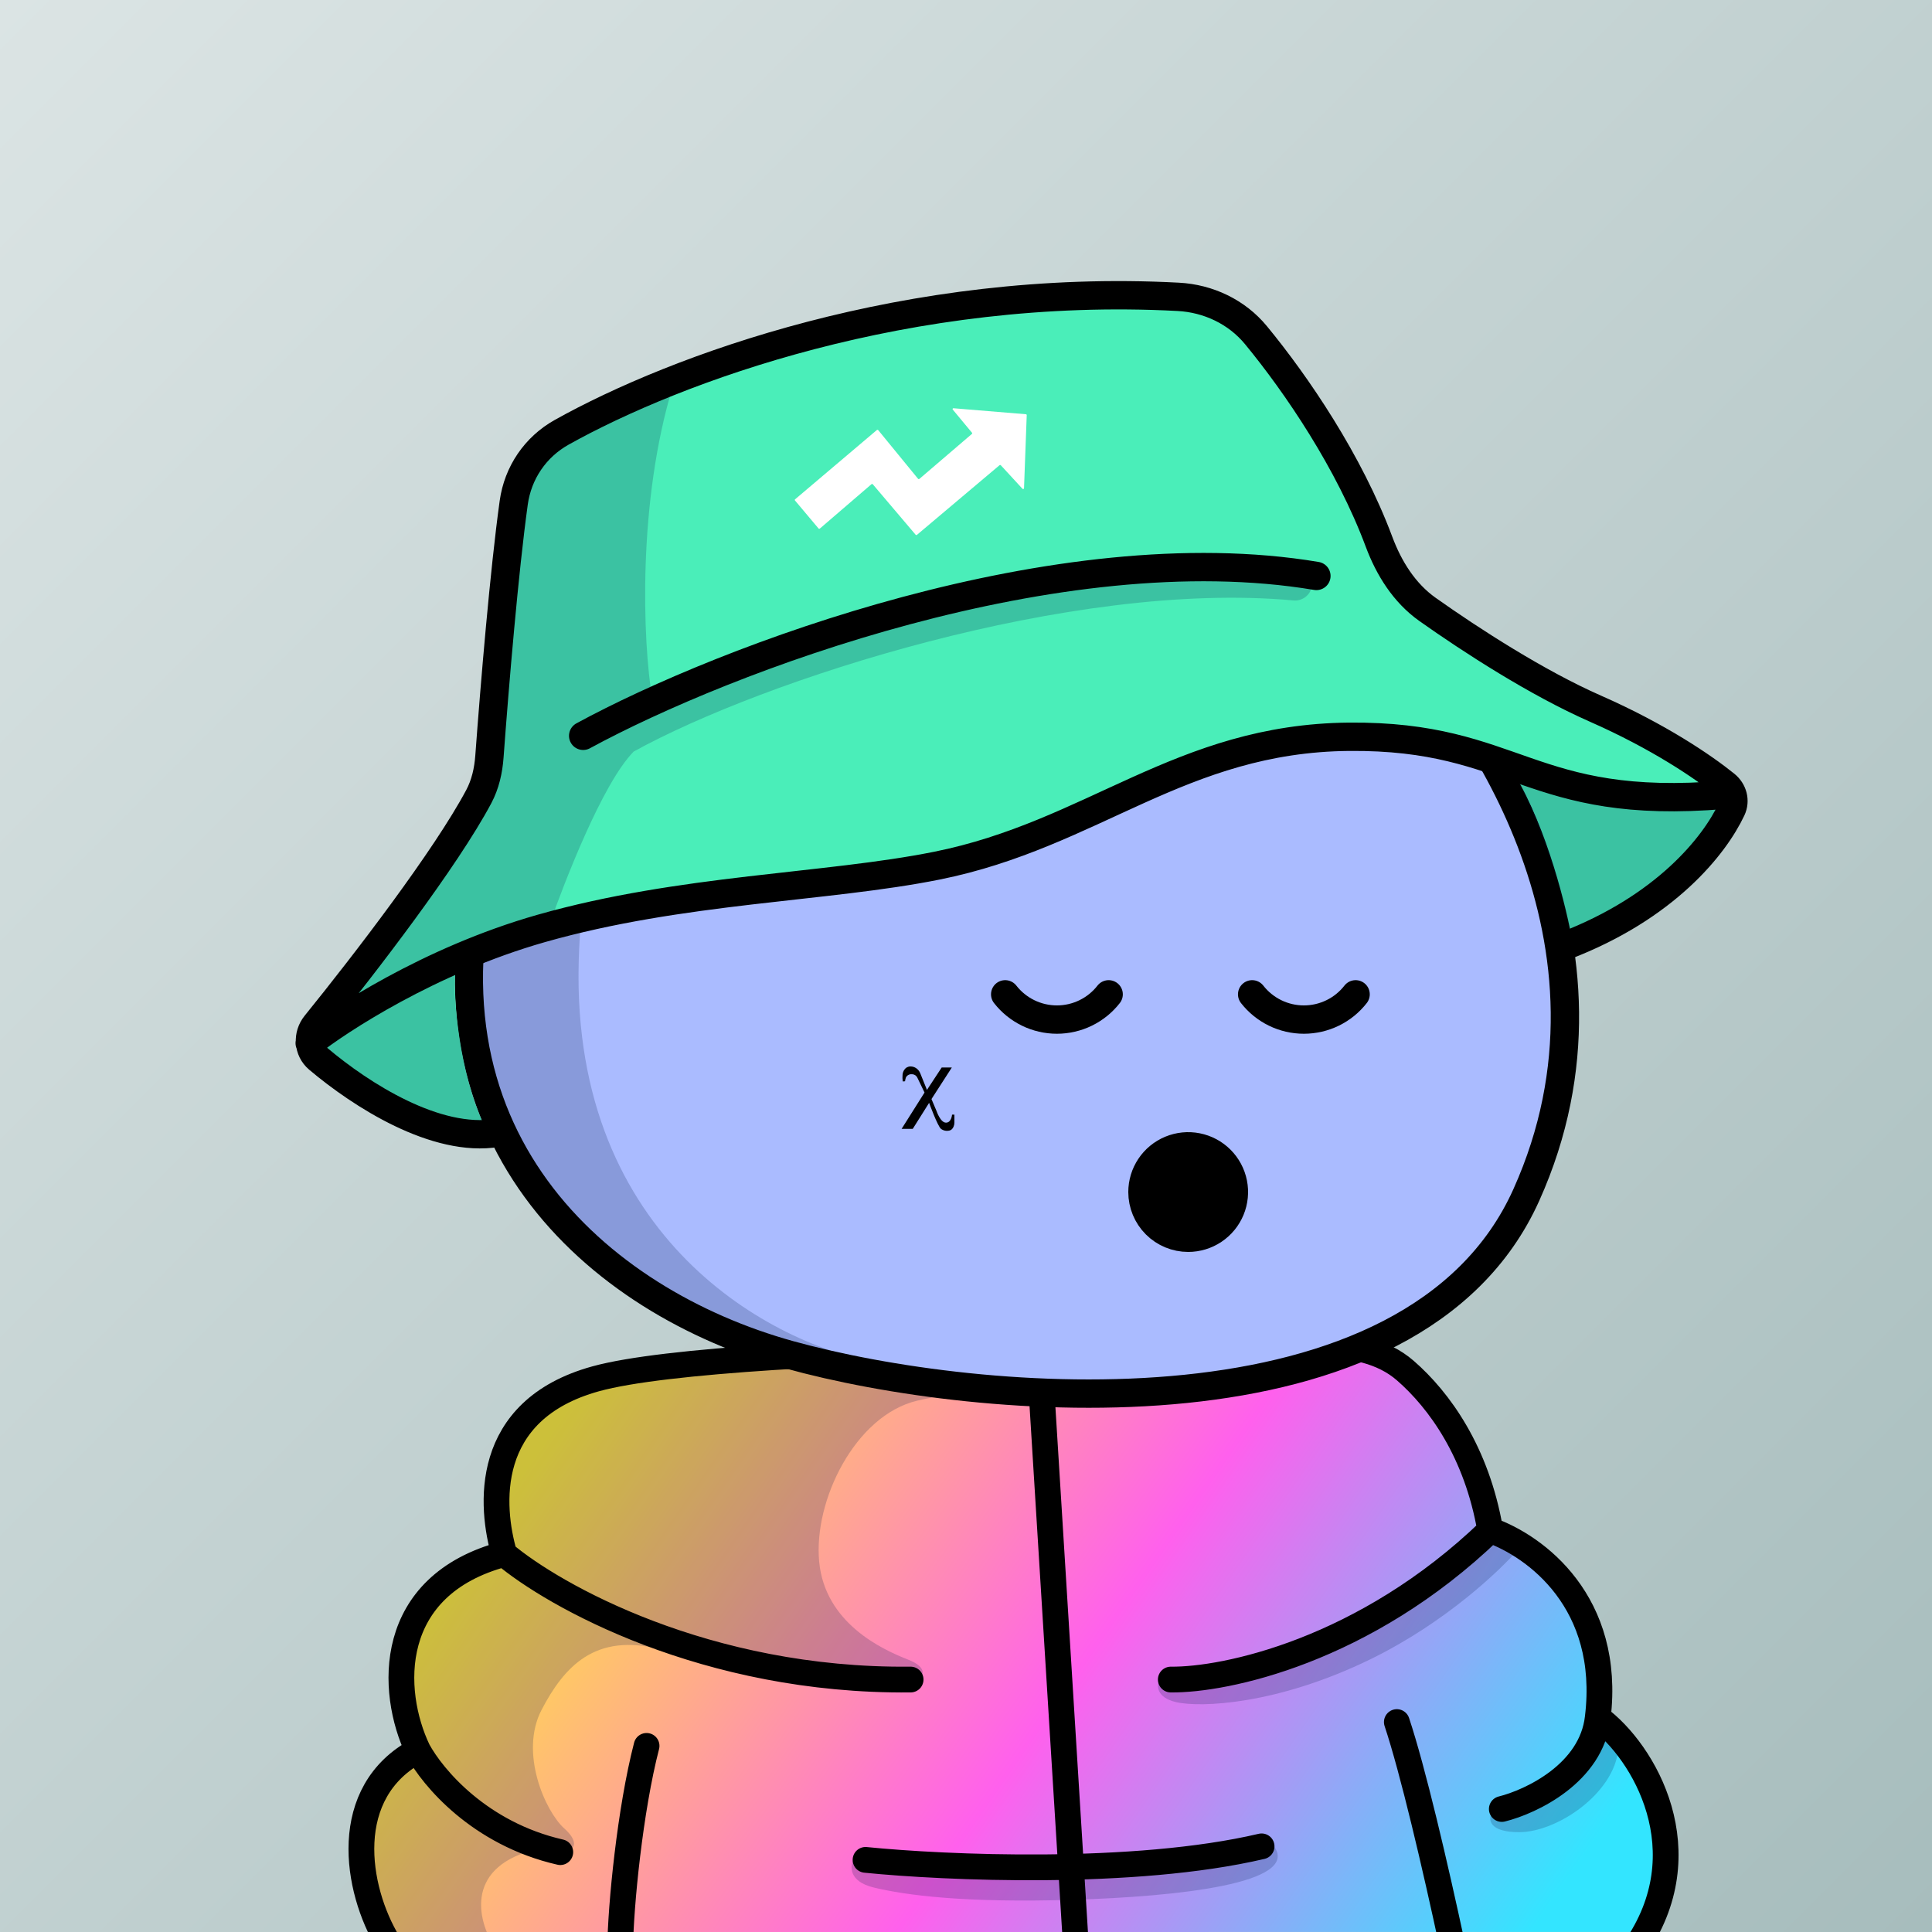
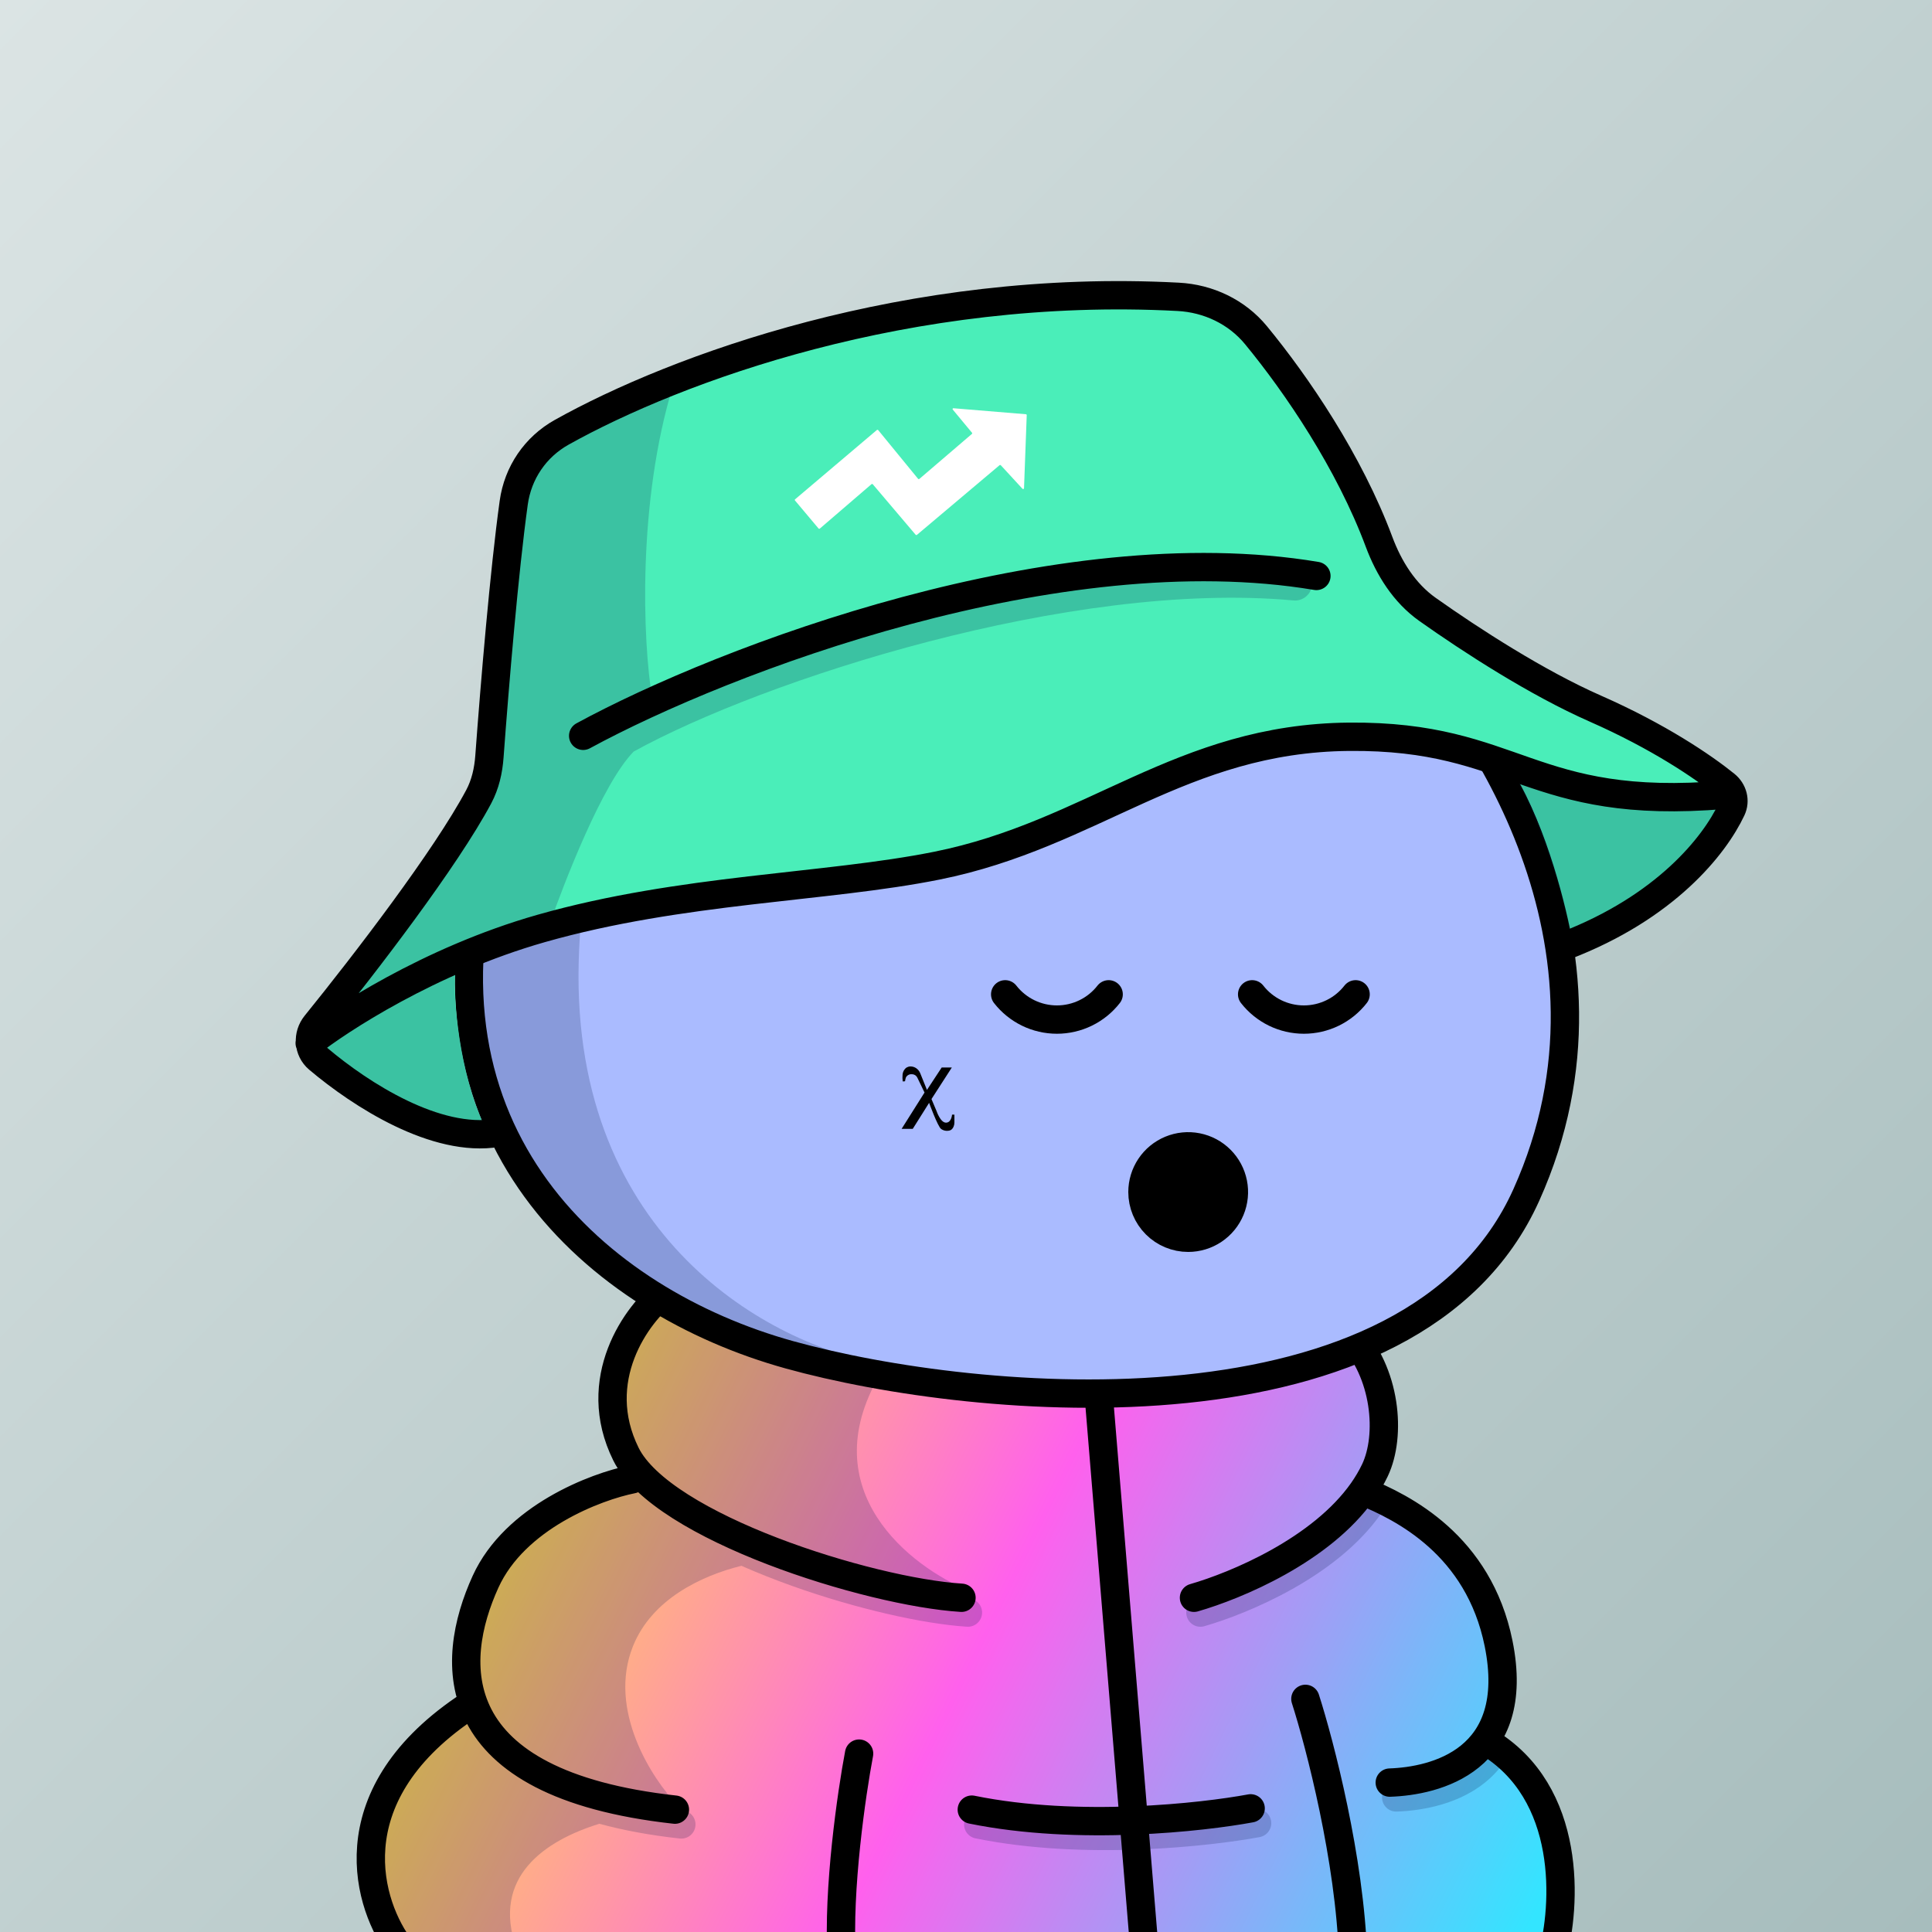
<svg xmlns="http://www.w3.org/2000/svg" preserveAspectRatio="xMidYMin meet" fill="none" viewBox="0 0 1500 1500">
  <g>
    <path fill="url(#prefix__paint0_linear_53_28788)" d="M0 0h1500v1500H0z" />
    <defs>
      <linearGradient id="prefix__paint0_linear_53_28788" x1="0" y1="0" x2="1500" y2="1500" gradientUnits="userSpaceOnUse">
        <stop stop-color="#DBE4E4" />
        <stop offset="1" stop-color="#A7BDBD" />
      </linearGradient>
    </defs>
-     <g clip-path="url(#prefix__clip0_53_27868)">
-       <path d="M295.8 1500s-47.94-91.54 28.64-134.76c0 0-62-101.54 67.13-159.88 0 0-37.4-104.09 81.15-137.65 0 0 144.28-18.07 334.85-18.07 0 0 171.93-9.14 272.93 4.86 0 0 48.6 26.91 76.51 133.04 0 0 102.26 45.87 83.4 145.87 0 0 95.08 77.12 34 166.56l-978.61.03z" fill="url(#prefix__paint0_linear_53_27868)" />
-       <path d="M413.5 1436.5c-54 14.8-41.833 56.83-29 76H309c-8.833-12.83-26.5-48.1-26.5-86.5s29.667-63.33 44.5-71l-18-50c3.833-14.67 16.4-49.7 36-72.5 18.829-21.9 42.242-22.8 52.773-20.32-4.833-2.49-11.288-20.19-5.773-77.18 6-62 116.5-77.5 171-77.5l241.5-11 7 36c-17.167-2.17-61.1-4.2-99.5 5-48 11.5-80.5 77.5-76 125s48.5 68 69 76c16.4 6.4 11.5 13.67 7 16.5-49.667-3.83-159.1-14.1-199.5-24.5-50.5-13-74.5 13.5-92 47s3 79 17.5 92c11.6 10.4 7.5 15.67 4 17h-28.5zM678.5 1465.5c-20-4.8-18.667-17-15.5-22.5l169.5 1.5 157-10.5c19 28-73 38.5-157 41s-129-3.5-154-9.5zM913 1321.5c-15.2-3.6-15-12.83-13-17l49-6.5c2.333-3.33 20.5-12.3 74.5-21.5s109.83-61.5 131-86.5l25.5 11.5c-14.33 17-57.5 58.1-115.5 86.5-72.5 35.5-132.5 38-151.5 33.5zM1179.5 1422.5c-23.2 0-24-9.67-21.5-14.5 37.6-11.6 66.67-41.83 76.5-55.5 8.5-9.83 24.8-22.5 22 5.5-3.5 35-48 64.5-77 64.5z" fill="#001647" fill-opacity=".2" />
-       <path d="M1084.5 1337c12.33 37 29.5 110.3 43.5 175.5m-646.5 0c.333-32.83 7.7-107.6 20.5-157M301.5 1508.5c-25.5-42-37.6-117.3 23-149.5m0 0c-22-46-25-128.1 67-152.5m-67 152.5c11.333 20.83 47.5 64.6 110.5 79m-43.5-231.5c-10.5-36.17-17.4-111.6 71-136 53.112-14.66 199.972-21.87 344-24.82m-415 160.82c38.167 32.17 156.3 99.1 315.5 97.5m450-116c-10.37-60.53-39.49-100.92-65.94-123.9-17.73-15.41-41.66-19.79-65.15-19.96-61.49-.42-140.02-.09-219.41 1.54M1157 1188c35.17 12.5 94.3 55.9 83.5 145.5M1157 1188c-97.6 94-206 116.5-248 116m331.5 29.5c35.83 26.17 81.7 104.2 28.5 180m-28.5-180c-4.8 43.2-51.67 65.33-74.5 71m-330.5 109l-29-467.82M672 1444c61.333 6.17 208.7 12.7 307.5-10.5" stroke="#000" stroke-width="20" stroke-linecap="round" />
+     <g clip-path="url(#clip0_483_532)">
+       <path d="M366.5 1327.5C264.5 1394.3 286.333 1481.33 310 1516.5L1208 1510C1237.2 1434.8 1183.17 1369.33 1152.5 1346C1198.9 1256 1109.83 1182.17 1059.5 1156.5C1089.1 1116.1 1063.83 1061 1047.5 1038.5C819.5 1116.1 602.5 1048.83 522.5 1005.5C452.9 1045.5 475.833 1117.83 496 1149C358.8 1177.8 352.5 1280 366.5 1327.5Z" fill="url(#paint0_linear_483_532)" />
+       <path d="M1069.32 1160.2C1064.35 1156.71 1057.49 1157.91 1054 1162.88C1039.23 1183.91 1016.26 1201.27 992.35 1214.66C968.55 1227.99 944.65 1236.92 928.96 1241.44C923.12 1243.12 919.75 1249.21 921.43 1255.05C923.11 1260.89 929.2 1264.26 935.04 1262.58C952.15 1257.66 977.65 1248.11 1003.1 1233.85C1028.44 1219.66 1054.57 1200.33 1072 1175.52C1075.49 1170.55 1074.29 1163.69 1069.32 1160.2Z" fill="#001647" fill-opacity="0.2" />
+       <path d="M1164.1 1354.75C1159.24 1351.11 1152.34 1352.1 1148.7 1356.96C1133.03 1377.87 1104.14 1383.83 1083.64 1384.51C1077.57 1384.71 1072.81 1389.8 1073.01 1395.87C1073.21 1401.94 1078.3 1406.7 1084.37 1406.5C1106.4 1405.77 1144.34 1399.48 1166.31 1370.15C1169.95 1365.29 1168.97 1358.39 1164.1 1354.75Z" fill="#001647" fill-opacity="0.2" />
+       <path d="M974 1404.68C955.73 1408.06 923.06 1412.42 884.83 1413.9C846.05 1415.41 802.01 1413.94 761.7 1405.72C755.75 1404.51 749.94 1408.35 748.72 1414.3C747.51 1420.25 751.35 1426.06 757.3 1427.28C799.95 1435.98 845.9 1437.43 885.68 1435.89C924.97 1434.36 958.69 1429.89 978 1426.32C983.97 1425.21 987.92 1419.48 986.82 1413.5C985.72 1407.53 979.98 1403.58 974 1404.68Z" fill="#001647" fill-opacity="0.2" />
+       <path d="M526 1158.5L571 1186L615.26 1203.5L680 1225L731.5 1232.5L752.18 1235C707.21 1216.67 630.42 1157.5 683 1067.5L509.66 1009L484 1061.5L480 1115L501 1137.5L526 1158.5Z" fill="#001647" fill-opacity="0.2" />
+       <path d="M575.64 1215.68C588.5 1221.37 601.86 1226.63 615.26 1231.41C664.47 1248.96 716.66 1260.84 750.81 1262.98C756.87 1263.36 762.1 1258.75 762.48 1252.69C762.86 1246.63 758.25 1241.41 752.19 1241.03C720.76 1239.07 670.68 1227.82 622.65 1210.7C574.19 1193.42 530.41 1171.05 509.66 1148.1C505.59 1143.59 498.63 1143.24 494.12 1147.32C493.29 1148.07 492.61 1148.91 492.06 1149.82L491.49 1149.51L400.99 1186.01L372.99 1242.51L360.99 1305.51L372.66 1327.65C371.89 1327.77 371.12 1327.97 370.37 1328.26L363.99 1321.01L321.49 1356.01L287 1432L300.5 1513H401C381.17 1457.08 423.35 1428.94 465.37 1415.96C483.49 1420.94 504.21 1424.83 527.79 1427.43C533.83 1428.1 539.26 1423.74 539.93 1417.7C540.6 1411.66 536.24 1406.23 530.2 1405.56C520.59 1404.5 511.58 1403.23 503.1 1401.77L493.44 1398.36L525.99 1401.49C506.16 1380.99 471.49 1327.59 491.49 1277.99C506.17 1241.57 544.58 1223.41 575.63 1215.67L575.64 1215.68Z" fill="#001647" fill-opacity="0.2" />
+       <path d="M1013.5 1319C1024.83 1354.33 1048.1 1443.9 1050.5 1519.5M667 1361.5C661.166 1392.33 650.3 1467.1 653.5 1519.5M1205 1519.5C1216 1480.17 1221.2 1391.6 1154 1352M1079 1384C1114 1382.83 1181.89 1367 1163.5 1276C1148.04 1199.52 1089.25 1170.37 1058 1157.7M926.999 1240.5C959.802 1231.06 1025.8 1203.54 1058 1157.7M1058 1157.7C1061.62 1152.53 1064.82 1147.13 1067.5 1141.5C1080.32 1114.5 1076.3 1065.5 1047.5 1035.5C1019.19 1047.48 944.091 1070.65 852.5 1076.66M746.499 1240.5C674.499 1236 514.065 1185.63 485.999 1129C457.5 1071.5 493.833 1020 517.999 1002C574.999 1028.17 715.399 1080 820.999 1078C831.68 1077.8 842.194 1077.34 852.5 1076.66M491 1148.5C462.5 1154.17 399.8 1178 377 1228C348.5 1290.5 343 1385 524 1405M311.5 1513.5C285.667 1480.17 259.201 1396.2 360 1327M852.5 1076.66L880.255 1413.39M880.255 1413.39L889 1519.5M880.255 1413.39C919.011 1411.89 952.211 1407.48 971 1404M880.255 1413.39C840.971 1414.92 795.978 1413.46 754.5 1405" stroke="black" stroke-width="22" stroke-linecap="round" />
    </g>
    <defs>
-       <linearGradient id="prefix__paint0_linear_53_27868" x1="461" y1="1064" x2="1157" y2="1546" gradientUnits="userSpaceOnUse">
+       <linearGradient id="paint0_linear_483_532" x1="382.112" y1="1048.46" x2="1207.91" y2="1454.63" gradientUnits="userSpaceOnUse">
        <stop stop-color="#FFEB37" />
-         <stop offset=".522" stop-color="#FF60ED" />
+         <stop offset="0.479" stop-color="#FF60ED" />
        <stop offset="1" stop-color="#33E5FF" />
      </linearGradient>
-       <clipPath id="prefix__clip0_53_27868">
-         <path fill="#fff" d="M0 0h1500v1500H0z" />
+       <clipPath id="clip0_483_532">
+         <rect width="1500" height="1500" fill="white" />
      </clipPath>
    </defs>
    <g clip-path="url(#clip0_497_1194)">
      <path d="M379.667 654.812C432.345 471.574 618.472 401.981 699.114 390.653C740.985 382.718 849.655 375.215 949.364 408.675C980 418.956 1049.88 457.388 1091.92 499.818C1144.47 552.856 1272.97 732.052 1185.05 927.725C1097.12 1123.4 758.414 1092.29 612.749 1051.82C464.472 1010.63 314.48 881.563 379.667 654.812Z" fill="#AABBFF" />
      <path d="M449.293 747.204C454.734 531.068 585.306 432.345 649.911 410C432.292 459.565 365.296 655.455 364 747.204C377.99 984.871 584.496 1053.43 681 1058C601.498 1044.46 443.853 963.339 449.293 747.204Z" fill="#001647" fill-opacity="0.2" />
      <path d="M379.667 654.812C432.345 471.574 618.472 401.981 699.114 390.653C740.985 382.718 849.655 375.215 949.364 408.675C980 418.956 1049.88 457.388 1091.92 499.818C1144.47 552.856 1272.97 732.052 1185.05 927.725C1097.12 1123.4 758.414 1092.29 612.749 1051.82C464.472 1010.63 314.48 881.563 379.667 654.812Z" stroke="black" stroke-width="22" stroke-linecap="round" />
    </g>
    <defs>
      <clipPath id="prefix__clip0_299_662">
        <path fill="#fff" d="M0 0h1500v1500H0z" />
      </clipPath>
    </defs>
    <g clip-path="url(#clip0_624_3534)">
      <path d="M780.422 771.992C785.186 778.098 791.28 783.038 798.24 786.435C805.2 789.833 812.843 791.599 820.589 791.599C828.334 791.599 835.977 789.833 842.937 786.435C849.897 783.038 855.991 778.098 860.755 771.992" stroke="black" stroke-width="22" stroke-miterlimit="10" stroke-linecap="round" />
      <path d="M972.16 771.992C976.925 778.098 983.018 783.038 989.979 786.435C996.939 789.833 1004.58 791.599 1012.33 791.599C1020.07 791.599 1027.71 789.833 1034.68 786.435C1041.64 783.038 1047.73 778.098 1052.49 771.992" stroke="black" stroke-width="22" stroke-miterlimit="10" stroke-linecap="round" />
      <path d="M922.5 961C929.521 961 936.385 958.918 942.223 955.017C948.061 951.116 952.611 945.572 955.298 939.085C957.985 932.598 958.688 925.461 957.318 918.574C955.948 911.688 952.567 905.362 947.602 900.398C942.638 895.433 936.312 892.052 929.426 890.682C922.539 889.312 915.402 890.015 908.915 892.702C902.428 895.389 896.884 899.939 892.983 905.777C889.082 911.615 887 918.479 887 925.5C887 934.915 890.74 943.945 897.398 950.602C904.055 957.26 913.085 961 922.5 961Z" fill="black" stroke="black" stroke-width="22" stroke-miterlimit="10" stroke-linecap="round" />
    </g>
    <defs>
      <clipPath id="clip0_624_3534">
        <rect width="1500" height="1500" fill="white" />
      </clipPath>
    </defs>
    <g clip-path="url(#clip0_911_278)">
      <path d="M741 865.42V871.56C741.01 872.669 740.781 873.767 740.33 874.78C739.07 877.64 736.99 877.78 736.99 877.78C735.893 878.033 734.754 878.046 733.651 877.818C732.548 877.59 731.507 877.127 730.6 876.46C727.96 874.35 721.36 856.25 721.36 856.25L708.65 876.46H700L717.8 848.25L712.21 836.66C711.84 835.888 711.265 835.233 710.547 834.767C709.828 834.301 708.996 834.043 708.14 834.02H708C707.225 833.94 706.442 834.054 705.721 834.351C705.001 834.647 704.365 835.118 703.87 835.72C702.98 836.61 702.66 839.5 702.66 839.5L700.88 839.63C700.634 837.881 700.59 836.109 700.75 834.35C700.862 833.001 701.324 831.705 702.09 830.59C702.61 829.783 703.325 829.12 704.169 828.664C705.014 828.208 705.96 827.972 706.92 827.98C708.535 827.979 710.11 828.479 711.43 829.41C712.762 830.35 713.801 831.646 714.43 833.15L719.69 846.2L731.13 828.8H739L723.2 853.31L727.14 862.63C727.14 862.63 730.14 871.63 734.45 871.63C738.76 871.63 739.16 865.41 739.16 865.41L741 865.42Z" fill="black" />
    </g>
    <defs>
      <clipPath id="clip0_911_278">
        <rect width="1500" height="1500" fill="white" />
      </clipPath>
    </defs>
    <g clip-path="url(#clip0_499_1435)">
      <path d="M376 874C356 831 352 775 353.5 755V739.5L479.5 706.5L646.5 687.5C701.833 680.167 835.3 652.7 926.5 601.5C1017.7 550.3 1130.83 580.167 1176 601.5C1201.2 643.1 1216.5 705.833 1221 732L1264.5 710L1335.5 644L1341 615.5C1327.83 605.667 1301.1 585.7 1299.5 584.5C1297.9 583.3 1248.5 559.333 1224 547.5L1136.5 495L1089 454C1081.5 442.667 1056.4 397.4 1016 307C975.6 216.6 873.5 214 827.5 224C771.167 234.5 635.3 261.6 542.5 286C449.7 310.4 413.5 348.834 407 365L388 489.5L382 584.5L353.5 649L239.5 806.5C247.5 813 267.6 830.8 284 850C300.4 869.2 352.167 874 376 874Z" fill="#4AEEB9" />
      <path d="M492 583.5C467.6 608.3 438.167 685.167 426.5 718L354 749.5C349 784 364 854 378 876L355.5 878L295.5 856.5L245.5 818V802L347 665L378 597L393.5 482.5L403.5 368.5L443.5 329.5L522.5 299.5C495 389.5 498.833 497.667 506.5 543L579.5 512.5L749 467.5L947.5 440.5L1019 452.5L1018.54 455.235C1017.4 462.096 1011.09 466.826 1004.17 466.186C831.696 450.262 592.254 528.165 492 583.5Z" fill="#001647" fill-opacity="0.2" />
      <path d="M1220 730C1215 693 1193 634 1177.5 604.5L1220 610L1289.5 616L1345.5 619.5L1331.5 653.5L1294 695.5L1253 717.5L1220 730Z" fill="#001647" fill-opacity="0.2" />
      <path d="M452.773 571.28C563.116 511.305 821.5 413.5 1022.05 447.163M1215.09 734.367C1293.13 704.467 1331.11 656.617 1344.38 628.399C1347.53 621.702 1345.42 613.97 1339.66 609.317C1322.28 595.265 1287.7 571.775 1238.64 550.176C1193.41 530.262 1142.48 497.329 1108.33 473.151C1090.34 460.41 1078.37 441.255 1070.66 420.597C1047.56 358.685 1006.86 298.749 975.15 260.245C960.236 242.133 938.189 231.705 914.76 230.46C705.301 219.332 524.535 286.218 436.126 335.612C415.641 347.058 402.083 367.059 398.854 390.302C391.558 442.833 384.122 531.205 379.99 587.396C379.192 598.258 376.803 608.945 371.679 618.556C346.078 666.577 283.742 747.752 245.107 795.488C238.55 803.591 239.172 815.376 247.136 822.1C280.405 850.188 338.469 887.386 386 879.581M240.445 809.859C262.016 792.823 333.044 745.637 420.196 720.843C529.137 689.851 641.153 689.404 727.402 672.098C848.466 647.807 916.791 573.215 1047.32 572.025C1177.85 570.835 1187.03 629.968 1339.22 617.077" stroke="black" stroke-width="22" stroke-linecap="round" />
      <path d="M740.287 316.964C739.697 316.936 739.356 317.544 739.718 317.98L754.68 336.018C754.899 336.282 754.87 336.648 754.613 336.868L713.811 371.818C713.51 372.076 713.023 372.029 712.769 371.719L681.849 333.952C681.596 333.643 681.112 333.595 680.811 333.849L617.274 387.689C617.016 387.907 616.984 388.273 617.2 388.538L635.485 410.277C635.74 410.589 636.228 410.635 636.529 410.377L676.614 375.913C676.913 375.656 677.396 375.7 677.653 376.006L710.883 415.16C711.137 415.464 711.616 415.509 711.916 415.258L776.044 361.177C776.334 360.934 776.794 360.967 777.055 361.251L793.818 379.458C794.226 379.9 795.001 379.687 795.046 379.119L797.152 322.314C797.181 321.95 796.87 321.629 796.47 321.61L740.287 316.964Z" fill="white" />
    </g>
    <defs>
      <clipPath id="clip0_499_1435">
        <rect width="1500" height="1500" fill="white" />
      </clipPath>
    </defs>
  </g>
</svg>
